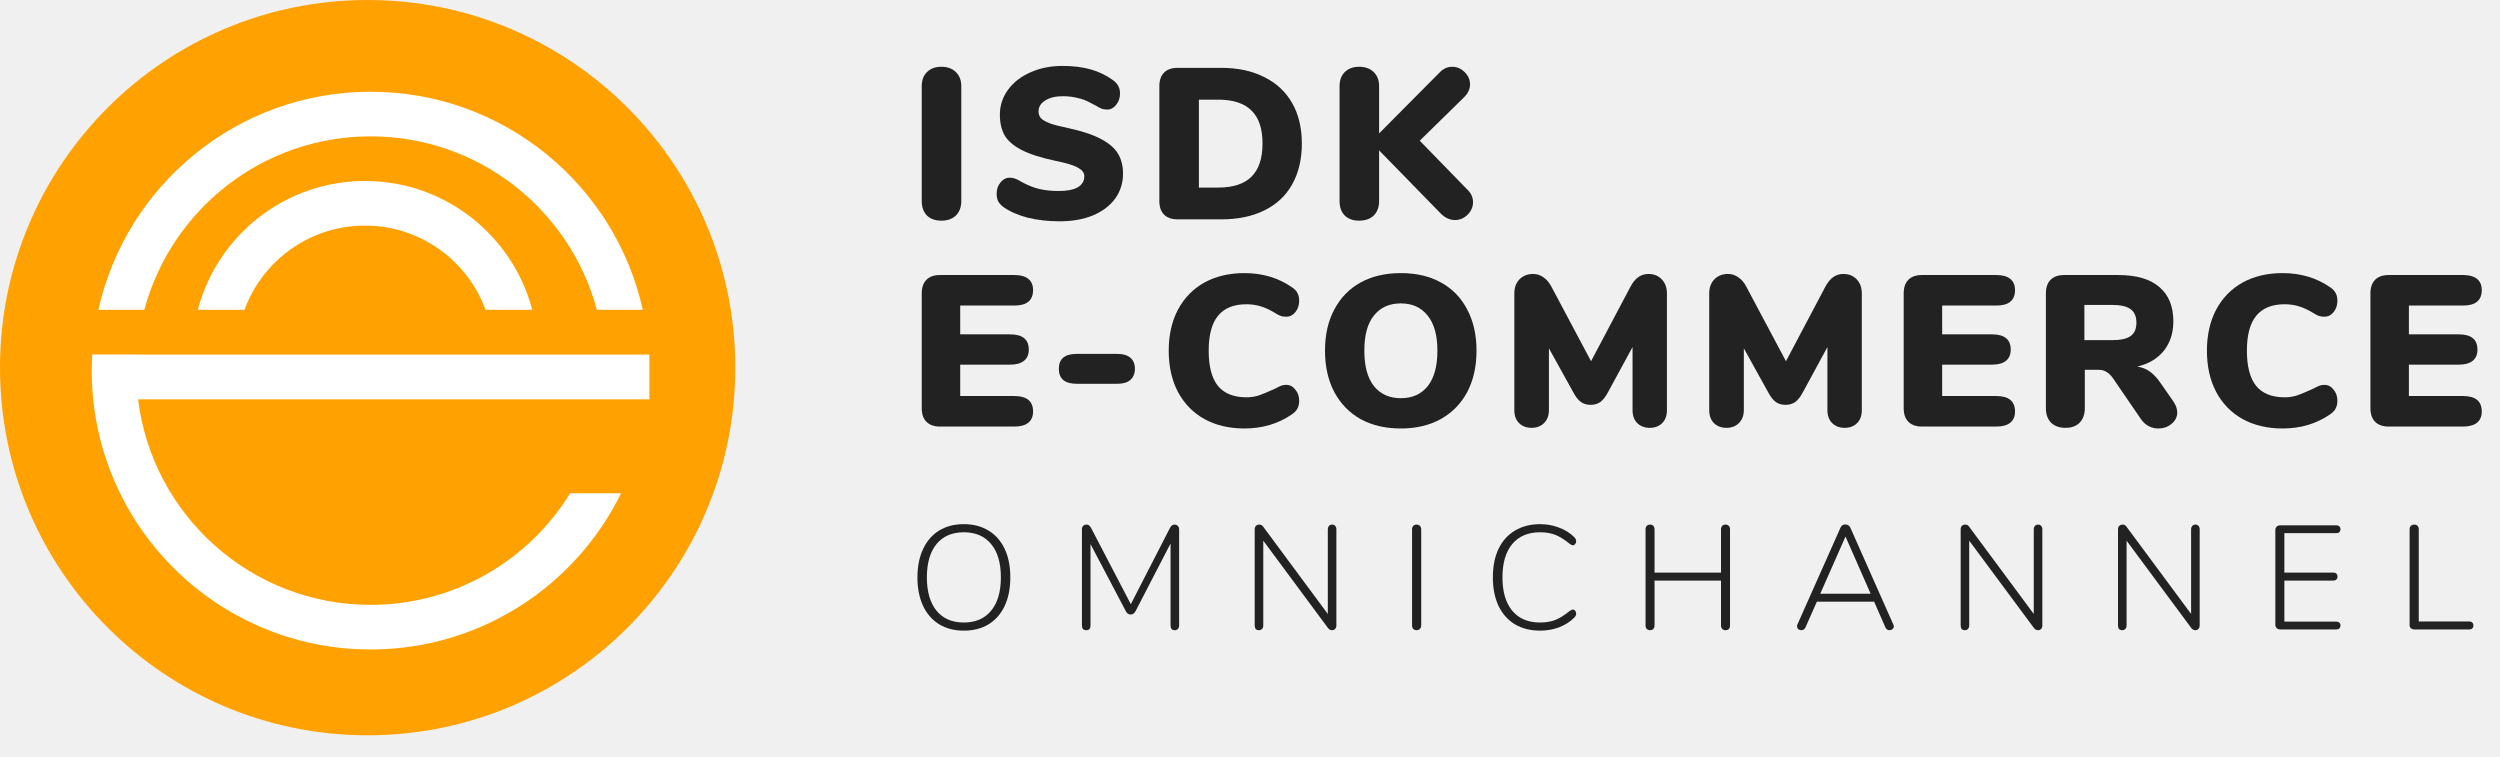
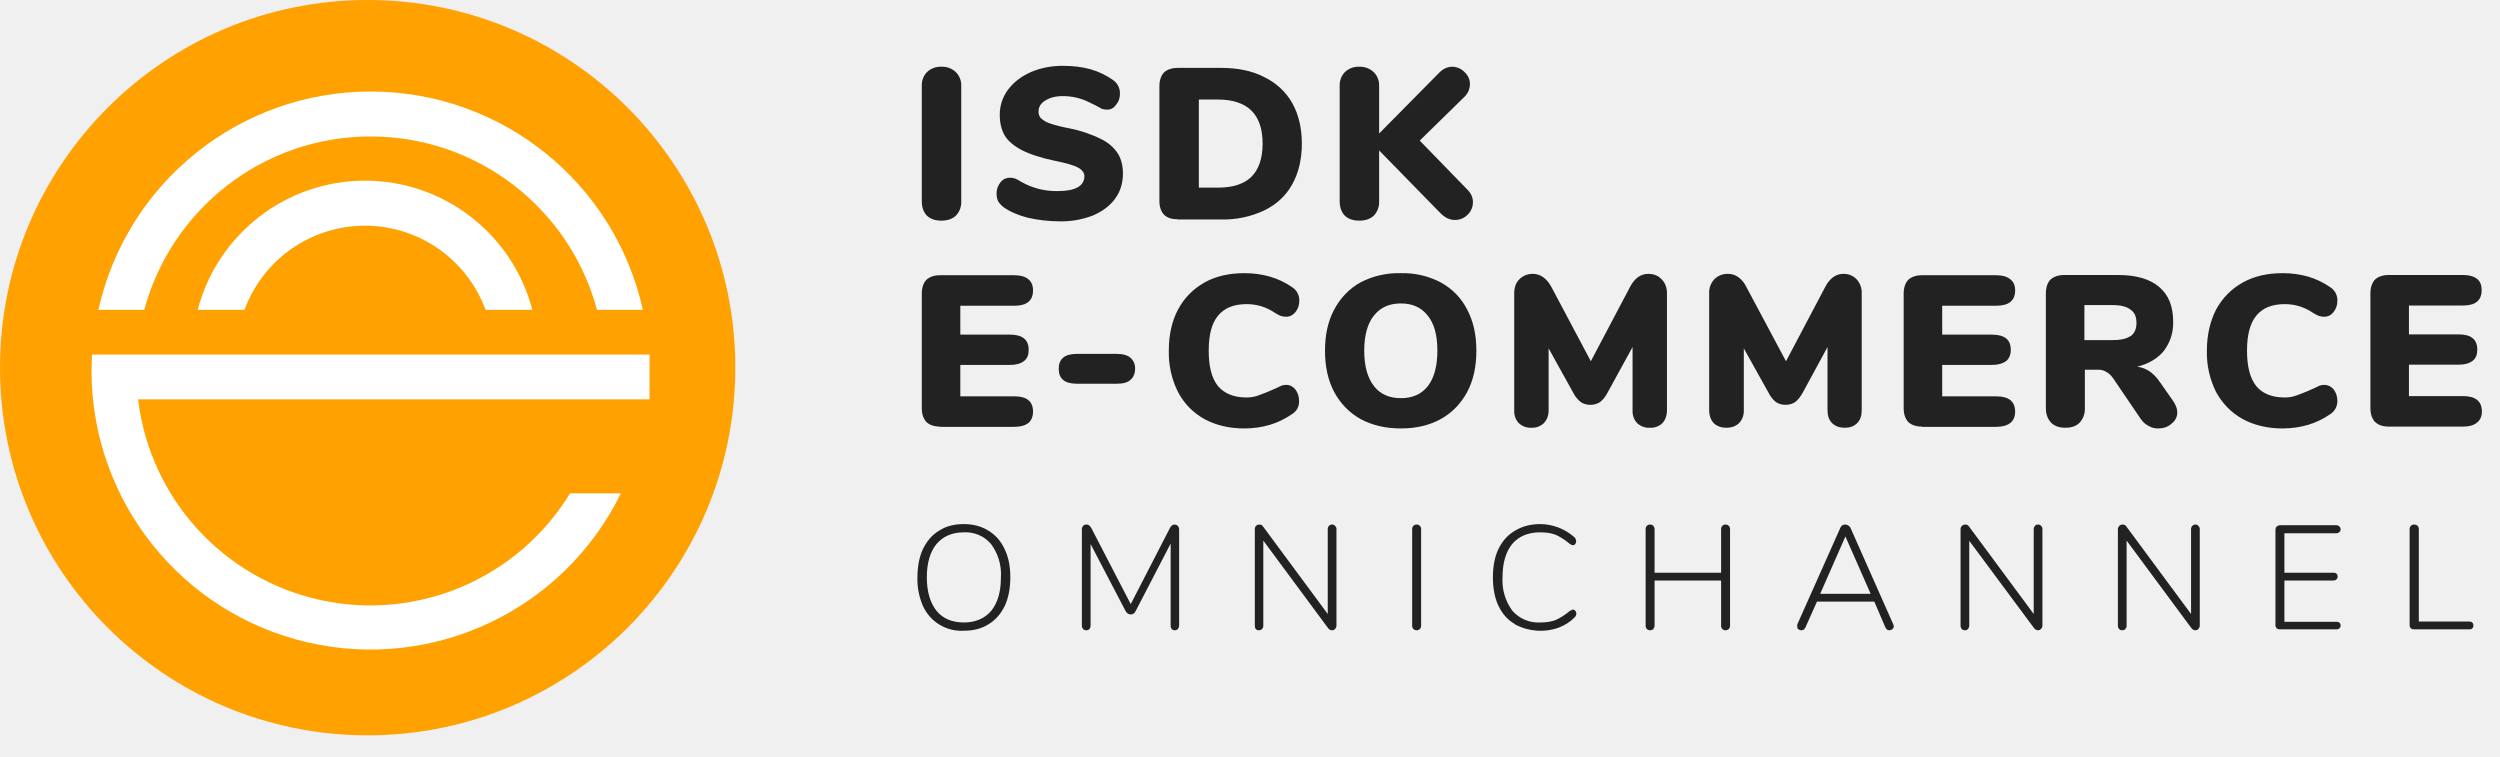
- <svg xmlns="http://www.w3.org/2000/svg" width="109" height="33" viewBox="0 0 109 33" fill="none">
-   <path d="M32.059 16.029C32.059 24.882 24.882 32.059 16.029 32.059C7.177 32.059 0 24.882 0 16.029C0 7.177 7.177 0 16.029 0C24.882 0 32.059 7.177 32.059 16.029Z" fill="#FFA101" />
-   <path d="M16.158 5.945C11.435 5.945 7.461 9.151 6.293 13.506H4.29C5.501 8.066 10.355 4 16.158 4C21.962 4 26.816 8.066 28.026 13.506H26.023C24.855 9.151 20.881 5.945 16.158 5.945Z" fill="white" />
-   <path d="M15.915 9.836C13.502 9.836 11.446 11.364 10.662 13.506H8.625C9.475 10.274 12.416 7.891 15.915 7.891C19.414 7.891 22.355 10.274 23.206 13.506H21.169C20.384 11.364 18.328 9.836 15.915 9.836Z" fill="white" />
-   <path d="M24.861 21.506C23.063 24.425 19.838 26.371 16.158 26.371C10.942 26.371 6.638 22.46 6.021 17.41H28.313V15.462H5.969L5.969 15.454H4.02C4.007 15.687 4 15.922 4 16.158C4 22.873 9.443 28.317 16.158 28.317C20.954 28.317 25.102 25.539 27.08 21.506H24.861Z" fill="white" />
-   <path d="M44.803 9.49C45.234 9.596 45.7 9.649 46.199 9.649C46.749 9.649 47.23 9.564 47.643 9.396C48.061 9.221 48.386 8.977 48.617 8.665C48.848 8.346 48.964 7.981 48.964 7.568C48.964 7.237 48.892 6.95 48.748 6.706C48.605 6.463 48.361 6.25 48.017 6.069C47.674 5.882 47.202 5.722 46.602 5.591C46.234 5.516 45.956 5.444 45.768 5.376C45.581 5.301 45.453 5.226 45.384 5.151C45.315 5.076 45.281 4.979 45.281 4.86C45.281 4.66 45.378 4.501 45.572 4.382C45.765 4.257 46.021 4.195 46.34 4.195C46.571 4.195 46.784 4.22 46.977 4.27C47.177 4.314 47.349 4.376 47.493 4.457C47.643 4.532 47.733 4.579 47.764 4.598C47.889 4.673 47.986 4.723 48.055 4.748C48.124 4.767 48.199 4.776 48.28 4.776C48.43 4.776 48.558 4.707 48.664 4.57C48.776 4.432 48.833 4.27 48.833 4.082C48.833 3.951 48.808 3.842 48.758 3.754C48.714 3.661 48.636 3.573 48.523 3.492C48.23 3.28 47.905 3.124 47.549 3.024C47.193 2.924 46.787 2.874 46.331 2.874C45.812 2.874 45.343 2.967 44.925 3.155C44.513 3.336 44.188 3.589 43.95 3.914C43.713 4.239 43.594 4.601 43.594 5.001C43.594 5.351 43.663 5.651 43.8 5.9C43.944 6.144 44.191 6.356 44.541 6.538C44.891 6.719 45.375 6.875 45.993 7.006C46.493 7.106 46.83 7.209 47.005 7.315C47.187 7.415 47.277 7.537 47.277 7.681C47.277 7.893 47.18 8.056 46.987 8.168C46.799 8.274 46.521 8.328 46.153 8.328C45.834 8.328 45.547 8.296 45.29 8.234C45.041 8.171 44.788 8.068 44.531 7.925C44.419 7.856 44.325 7.809 44.25 7.784C44.175 7.759 44.097 7.747 44.016 7.747C43.866 7.747 43.735 7.815 43.622 7.953C43.51 8.09 43.454 8.253 43.454 8.44C43.454 8.577 43.476 8.69 43.519 8.777C43.569 8.865 43.647 8.949 43.754 9.03C44.029 9.224 44.378 9.377 44.803 9.49Z" fill="#222222" />
-   <path d="M40.413 9.396C40.569 9.546 40.778 9.621 41.041 9.621C41.309 9.621 41.522 9.546 41.678 9.396C41.834 9.24 41.912 9.03 41.912 8.768V3.754C41.912 3.498 41.834 3.295 41.678 3.145C41.522 2.989 41.309 2.911 41.041 2.911C40.778 2.911 40.569 2.989 40.413 3.145C40.263 3.295 40.188 3.498 40.188 3.754V8.768C40.188 9.03 40.263 9.24 40.413 9.396Z" fill="#222222" />
-   <path fill-rule="evenodd" clip-rule="evenodd" d="M51.345 9.564C51.089 9.564 50.892 9.496 50.754 9.358C50.617 9.221 50.548 9.024 50.548 8.768V3.754C50.548 3.498 50.617 3.302 50.754 3.164C50.892 3.027 51.089 2.958 51.345 2.958H53.238C53.968 2.958 54.596 3.092 55.121 3.361C55.652 3.623 56.058 4.001 56.339 4.495C56.62 4.988 56.761 5.576 56.761 6.257C56.761 6.944 56.62 7.537 56.339 8.037C56.065 8.531 55.662 8.909 55.13 9.171C54.606 9.433 53.975 9.564 53.238 9.564H51.345ZM53.116 8.178C53.759 8.178 54.24 8.021 54.559 7.709C54.884 7.39 55.046 6.906 55.046 6.257C55.046 5.607 54.884 5.126 54.559 4.813C54.24 4.501 53.759 4.345 53.116 4.345H52.272V8.178H53.116Z" fill="#222222" />
-   <path d="M64.224 8.815C64.224 8.609 64.143 8.427 63.981 8.271L61.901 6.135L63.822 4.251C64.003 4.076 64.093 3.886 64.093 3.68C64.093 3.473 64.015 3.295 63.859 3.145C63.703 2.989 63.522 2.911 63.316 2.911C63.109 2.911 62.925 2.995 62.763 3.164L60.129 5.816V3.754C60.129 3.498 60.051 3.295 59.895 3.145C59.739 2.989 59.526 2.911 59.258 2.911C58.995 2.911 58.786 2.989 58.63 3.145C58.48 3.295 58.405 3.498 58.405 3.754V8.768C58.405 9.03 58.48 9.24 58.63 9.396C58.786 9.546 58.995 9.621 59.258 9.621C59.526 9.621 59.739 9.546 59.895 9.396C60.051 9.24 60.129 9.03 60.129 8.768V6.556L62.8 9.293C62.994 9.493 63.206 9.593 63.437 9.593C63.65 9.593 63.834 9.514 63.99 9.358C64.146 9.202 64.224 9.021 64.224 8.815Z" fill="#222222" />
-   <path d="M40.984 18.598C40.728 18.598 40.531 18.529 40.394 18.391C40.257 18.254 40.188 18.057 40.188 17.801V12.788C40.188 12.531 40.257 12.335 40.394 12.197C40.531 12.06 40.728 11.991 40.984 11.991H44.227C44.495 11.991 44.698 12.047 44.836 12.16C44.973 12.272 45.042 12.435 45.042 12.647C45.042 13.097 44.77 13.322 44.227 13.322H41.865V14.578H44.039C44.583 14.578 44.855 14.799 44.855 15.243C44.855 15.455 44.786 15.618 44.648 15.73C44.511 15.842 44.308 15.899 44.039 15.899H41.865V17.267H44.227C44.77 17.267 45.042 17.492 45.042 17.942C45.042 18.154 44.973 18.317 44.836 18.429C44.698 18.541 44.495 18.598 44.227 18.598H40.984Z" fill="#222222" />
-   <path d="M46.165 16.077C46.165 16.514 46.424 16.733 46.943 16.733H48.704C48.967 16.733 49.16 16.677 49.285 16.564C49.416 16.445 49.482 16.283 49.482 16.077C49.482 15.871 49.416 15.711 49.285 15.599C49.16 15.486 48.967 15.43 48.704 15.43H46.943C46.424 15.43 46.165 15.646 46.165 16.077Z" fill="#222222" />
-   <path d="M54.255 18.682C53.592 18.682 53.011 18.544 52.512 18.27C52.018 17.995 51.634 17.601 51.359 17.089C51.09 16.577 50.956 15.977 50.956 15.29C50.956 14.609 51.09 14.012 51.359 13.5C51.634 12.988 52.018 12.594 52.512 12.319C53.011 12.044 53.592 11.907 54.255 11.907C55.048 11.907 55.745 12.116 56.344 12.535C56.45 12.61 56.526 12.691 56.569 12.778C56.619 12.866 56.644 12.978 56.644 13.116C56.644 13.309 56.588 13.475 56.475 13.612C56.369 13.743 56.238 13.809 56.082 13.809C55.988 13.809 55.904 13.796 55.829 13.772C55.754 13.74 55.666 13.694 55.566 13.631C55.348 13.5 55.142 13.406 54.948 13.35C54.754 13.294 54.554 13.265 54.348 13.265C53.792 13.265 53.377 13.434 53.102 13.772C52.833 14.103 52.699 14.609 52.699 15.29C52.699 15.977 52.833 16.489 53.102 16.826C53.377 17.158 53.792 17.323 54.348 17.323C54.536 17.323 54.717 17.295 54.892 17.239C55.067 17.176 55.292 17.083 55.566 16.958C55.698 16.889 55.794 16.842 55.857 16.817C55.919 16.792 55.994 16.78 56.082 16.78C56.238 16.78 56.369 16.848 56.475 16.986C56.588 17.117 56.644 17.279 56.644 17.473C56.644 17.604 56.619 17.717 56.569 17.81C56.526 17.898 56.45 17.979 56.344 18.054C55.745 18.473 55.048 18.682 54.255 18.682Z" fill="#222222" />
-   <path fill-rule="evenodd" clip-rule="evenodd" d="M59.316 18.27C59.816 18.544 60.403 18.682 61.078 18.682C61.746 18.682 62.327 18.544 62.821 18.27C63.32 17.988 63.705 17.595 63.973 17.089C64.242 16.577 64.376 15.977 64.376 15.29C64.376 14.602 64.242 14.006 63.973 13.5C63.711 12.988 63.33 12.594 62.83 12.319C62.337 12.044 61.752 11.907 61.078 11.907C60.403 11.907 59.816 12.044 59.316 12.319C58.822 12.594 58.441 12.988 58.173 13.5C57.904 14.006 57.77 14.602 57.77 15.29C57.77 15.977 57.904 16.577 58.173 17.089C58.441 17.595 58.822 17.988 59.316 18.27ZM62.249 16.836C61.968 17.186 61.577 17.361 61.078 17.361C60.578 17.361 60.187 17.186 59.906 16.836C59.625 16.486 59.485 15.971 59.485 15.29C59.485 14.609 59.625 14.096 59.906 13.753C60.187 13.403 60.578 13.228 61.078 13.228C61.571 13.228 61.959 13.403 62.24 13.753C62.527 14.103 62.671 14.615 62.671 15.29C62.671 15.964 62.53 16.48 62.249 16.836Z" fill="#222222" />
-   <path d="M71.872 11.944C72.109 11.944 72.303 12.022 72.453 12.178C72.603 12.335 72.678 12.538 72.678 12.788V17.885C72.678 18.123 72.609 18.31 72.472 18.448C72.334 18.585 72.153 18.654 71.928 18.654C71.71 18.654 71.528 18.585 71.385 18.448C71.247 18.31 71.179 18.123 71.179 17.885V15.13L70.11 17.098C70.004 17.298 69.892 17.442 69.773 17.529C69.654 17.61 69.514 17.651 69.351 17.651C69.189 17.651 69.048 17.61 68.93 17.529C68.811 17.442 68.698 17.298 68.592 17.098L67.533 15.187V17.885C67.533 18.116 67.461 18.304 67.318 18.448C67.18 18.585 66.999 18.654 66.774 18.654C66.556 18.654 66.374 18.585 66.231 18.448C66.093 18.31 66.025 18.123 66.025 17.885V12.788C66.025 12.538 66.1 12.335 66.249 12.178C66.406 12.022 66.602 11.944 66.84 11.944C67.008 11.944 67.162 11.994 67.299 12.094C67.436 12.188 67.552 12.325 67.646 12.507L69.37 15.749L71.085 12.507C71.278 12.132 71.541 11.944 71.872 11.944Z" fill="#222222" />
-   <path d="M80.951 12.178C80.801 12.022 80.607 11.944 80.37 11.944C80.038 11.944 79.776 12.132 79.582 12.507L77.868 15.749L76.143 12.507C76.05 12.325 75.934 12.188 75.796 12.094C75.659 11.994 75.506 11.944 75.337 11.944C75.1 11.944 74.903 12.022 74.747 12.178C74.597 12.335 74.522 12.538 74.522 12.788V17.885C74.522 18.123 74.591 18.31 74.728 18.448C74.872 18.585 75.053 18.654 75.272 18.654C75.497 18.654 75.678 18.585 75.815 18.448C75.959 18.304 76.031 18.116 76.031 17.885V15.187L77.09 17.098C77.196 17.298 77.308 17.442 77.427 17.529C77.546 17.61 77.686 17.651 77.849 17.651C78.011 17.651 78.152 17.61 78.27 17.529C78.389 17.442 78.502 17.298 78.608 17.098L79.676 15.13V17.885C79.676 18.123 79.745 18.31 79.882 18.448C80.026 18.585 80.207 18.654 80.426 18.654C80.651 18.654 80.832 18.585 80.969 18.448C81.107 18.31 81.175 18.123 81.175 17.885V12.788C81.175 12.538 81.1 12.335 80.951 12.178Z" fill="#222222" />
-   <path d="M83.797 18.598C83.541 18.598 83.344 18.529 83.207 18.391C83.07 18.254 83.001 18.057 83.001 17.801V12.788C83.001 12.531 83.07 12.335 83.207 12.197C83.344 12.06 83.541 11.991 83.797 11.991H87.04C87.308 11.991 87.511 12.047 87.649 12.16C87.786 12.272 87.855 12.435 87.855 12.647C87.855 13.097 87.583 13.322 87.04 13.322H84.678V14.578H86.852C87.396 14.578 87.668 14.799 87.668 15.243C87.668 15.455 87.599 15.618 87.462 15.73C87.324 15.842 87.121 15.899 86.852 15.899H84.678V17.267H87.04C87.583 17.267 87.855 17.492 87.855 17.942C87.855 18.154 87.786 18.317 87.649 18.429C87.511 18.541 87.308 18.598 87.04 18.598H83.797Z" fill="#222222" />
-   <path fill-rule="evenodd" clip-rule="evenodd" d="M94.927 17.979C94.927 17.829 94.871 17.67 94.758 17.501L94.177 16.667C94.028 16.455 93.874 16.296 93.718 16.189C93.568 16.083 93.39 16.014 93.184 15.983C93.684 15.864 94.071 15.633 94.346 15.29C94.621 14.94 94.758 14.515 94.758 14.015C94.758 13.359 94.555 12.859 94.149 12.516C93.749 12.166 93.15 11.991 92.35 11.991H89.998C89.742 11.991 89.545 12.06 89.408 12.197C89.27 12.335 89.201 12.531 89.201 12.788V17.801C89.201 18.063 89.276 18.273 89.426 18.429C89.583 18.579 89.792 18.654 90.054 18.654C90.317 18.654 90.523 18.579 90.673 18.429C90.823 18.273 90.898 18.063 90.898 17.801V16.124H91.507C91.638 16.124 91.75 16.155 91.844 16.217C91.944 16.274 92.038 16.364 92.125 16.489L93.343 18.27C93.437 18.407 93.55 18.51 93.681 18.579C93.812 18.648 93.953 18.682 94.103 18.682C94.321 18.682 94.512 18.616 94.674 18.485C94.843 18.348 94.927 18.179 94.927 17.979ZM92.894 14.652C92.731 14.771 92.459 14.831 92.078 14.831H90.879V13.294H92.078C92.459 13.294 92.731 13.356 92.894 13.481C93.062 13.6 93.147 13.796 93.147 14.071C93.147 14.34 93.062 14.534 92.894 14.652Z" fill="#222222" />
-   <path d="M99.52 18.682C98.858 18.682 98.277 18.544 97.777 18.27C97.284 17.995 96.9 17.601 96.625 17.089C96.356 16.577 96.222 15.977 96.222 15.29C96.222 14.609 96.356 14.012 96.625 13.5C96.9 12.988 97.284 12.594 97.777 12.319C98.277 12.044 98.858 11.907 99.52 11.907C100.314 11.907 101.01 12.116 101.61 12.535C101.716 12.61 101.791 12.691 101.835 12.778C101.885 12.866 101.91 12.978 101.91 13.116C101.91 13.309 101.854 13.475 101.741 13.612C101.635 13.743 101.504 13.809 101.348 13.809C101.254 13.809 101.17 13.796 101.095 13.772C101.02 13.74 100.932 13.694 100.832 13.631C100.614 13.5 100.407 13.406 100.214 13.35C100.02 13.294 99.82 13.265 99.614 13.265C99.058 13.265 98.642 13.434 98.368 13.772C98.099 14.103 97.965 14.609 97.965 15.29C97.965 15.977 98.099 16.489 98.368 16.826C98.642 17.158 99.058 17.323 99.614 17.323C99.801 17.323 99.983 17.295 100.158 17.239C100.332 17.176 100.557 17.083 100.832 16.958C100.963 16.889 101.06 16.842 101.123 16.817C101.185 16.792 101.26 16.78 101.348 16.78C101.504 16.78 101.635 16.848 101.741 16.986C101.854 17.117 101.91 17.279 101.91 17.473C101.91 17.604 101.885 17.717 101.835 17.81C101.791 17.898 101.716 17.979 101.61 18.054C101.01 18.473 100.314 18.682 99.52 18.682Z" fill="#222222" />
-   <path d="M103.557 18.391C103.694 18.529 103.891 18.598 104.147 18.598H107.389C107.658 18.598 107.861 18.541 107.999 18.429C108.136 18.317 108.205 18.154 108.205 17.942C108.205 17.492 107.933 17.267 107.389 17.267H105.028V15.899H107.202C107.471 15.899 107.674 15.842 107.811 15.73C107.949 15.618 108.017 15.455 108.017 15.243C108.017 14.799 107.745 14.578 107.202 14.578H105.028V13.322H107.389C107.933 13.322 108.205 13.097 108.205 12.647C108.205 12.435 108.136 12.272 107.999 12.16C107.861 12.047 107.658 11.991 107.389 11.991H104.147C103.891 11.991 103.694 12.06 103.557 12.197C103.419 12.335 103.351 12.531 103.351 12.788V17.801C103.351 18.057 103.419 18.254 103.557 18.391Z" fill="#222222" />
-   <path fill-rule="evenodd" clip-rule="evenodd" d="M42.022 27.496C41.61 27.496 41.251 27.404 40.947 27.219C40.642 27.03 40.408 26.762 40.245 26.414C40.082 26.062 40 25.65 40 25.178C40 24.701 40.082 24.289 40.245 23.941C40.408 23.589 40.64 23.321 40.94 23.136C41.245 22.947 41.605 22.853 42.022 22.853C42.438 22.853 42.799 22.947 43.104 23.136C43.409 23.321 43.642 23.587 43.806 23.935C43.969 24.282 44.05 24.695 44.05 25.171C44.05 25.648 43.969 26.062 43.806 26.414C43.642 26.762 43.409 27.03 43.104 27.219C42.799 27.404 42.438 27.496 42.022 27.496ZM42.022 27.142C42.533 27.142 42.93 26.97 43.213 26.627C43.497 26.283 43.638 25.798 43.638 25.171C43.638 24.544 43.497 24.061 43.213 23.722C42.934 23.379 42.537 23.207 42.022 23.207C41.511 23.207 41.114 23.379 40.831 23.722C40.552 24.066 40.412 24.549 40.412 25.171C40.412 25.794 40.552 26.279 40.831 26.627C41.114 26.97 41.511 27.142 42.022 27.142Z" fill="#222222" />
-   <path d="M51.203 22.872C51.268 22.872 51.317 22.892 51.352 22.93C51.39 22.969 51.41 23.018 51.41 23.078V27.27C51.41 27.331 51.392 27.38 51.358 27.419C51.324 27.457 51.276 27.477 51.216 27.477C51.156 27.477 51.111 27.459 51.081 27.425C51.051 27.386 51.036 27.335 51.036 27.27V23.697L49.51 26.646C49.458 26.744 49.388 26.794 49.297 26.794C49.207 26.794 49.136 26.744 49.085 26.646L47.546 23.722V27.27C47.546 27.335 47.531 27.386 47.501 27.425C47.471 27.459 47.426 27.477 47.366 27.477C47.301 27.477 47.252 27.459 47.218 27.425C47.187 27.386 47.172 27.335 47.172 27.27V23.078C47.172 23.018 47.19 22.969 47.224 22.93C47.263 22.892 47.314 22.872 47.378 22.872C47.456 22.872 47.52 22.922 47.572 23.02L49.304 26.343L51.01 23.02C51.062 22.922 51.126 22.872 51.203 22.872Z" fill="#222222" />
-   <path d="M58.215 22.93C58.185 22.892 58.14 22.872 58.08 22.872C58.024 22.872 57.979 22.892 57.944 22.93C57.91 22.969 57.893 23.018 57.893 23.078V26.768L55.079 22.969C55.036 22.904 54.98 22.872 54.911 22.872C54.847 22.872 54.796 22.892 54.757 22.93C54.723 22.969 54.705 23.018 54.705 23.078V27.27C54.705 27.335 54.721 27.386 54.751 27.425C54.781 27.459 54.828 27.477 54.892 27.477C54.948 27.477 54.993 27.457 55.027 27.419C55.062 27.38 55.079 27.331 55.079 27.27V23.574L57.899 27.38C57.951 27.444 58.009 27.477 58.073 27.477C58.133 27.477 58.181 27.457 58.215 27.419C58.249 27.38 58.266 27.331 58.266 27.27V23.078C58.266 23.014 58.249 22.965 58.215 22.93Z" fill="#222222" />
-   <path d="M61.765 27.477C61.705 27.477 61.656 27.457 61.617 27.419C61.583 27.38 61.566 27.331 61.566 27.27V23.078C61.566 23.018 61.583 22.969 61.617 22.93C61.656 22.892 61.705 22.872 61.765 22.872C61.825 22.872 61.873 22.892 61.907 22.93C61.946 22.969 61.965 23.018 61.965 23.078V27.27C61.965 27.331 61.946 27.38 61.907 27.419C61.873 27.457 61.825 27.477 61.765 27.477Z" fill="#222222" />
-   <path d="M66.048 27.219C66.362 27.404 66.729 27.496 67.149 27.496C67.437 27.496 67.71 27.449 67.967 27.354C68.229 27.255 68.45 27.116 68.63 26.936C68.691 26.88 68.721 26.817 68.721 26.749C68.721 26.702 68.706 26.661 68.676 26.627C68.65 26.592 68.62 26.575 68.585 26.575C68.551 26.575 68.502 26.596 68.437 26.639C68.206 26.828 67.995 26.959 67.806 27.032C67.617 27.105 67.396 27.142 67.143 27.142C66.624 27.142 66.22 26.97 65.932 26.627C65.649 26.283 65.507 25.798 65.507 25.171C65.507 24.549 65.649 24.066 65.932 23.722C66.22 23.379 66.624 23.207 67.143 23.207C67.396 23.207 67.617 23.244 67.806 23.317C67.995 23.39 68.206 23.521 68.437 23.709C68.493 23.752 68.543 23.774 68.585 23.774C68.62 23.774 68.65 23.757 68.676 23.722C68.706 23.688 68.721 23.647 68.721 23.6C68.721 23.531 68.691 23.469 68.63 23.413C68.45 23.233 68.229 23.096 67.967 23.001C67.71 22.902 67.437 22.853 67.149 22.853C66.729 22.853 66.362 22.947 66.048 23.136C65.739 23.321 65.501 23.587 65.334 23.935C65.17 24.282 65.089 24.695 65.089 25.171C65.089 25.648 65.17 26.062 65.334 26.414C65.501 26.762 65.739 27.03 66.048 27.219Z" fill="#222222" />
-   <path d="M75.229 22.872C75.294 22.872 75.343 22.892 75.377 22.93C75.412 22.965 75.429 23.014 75.429 23.078V27.27C75.429 27.335 75.412 27.386 75.377 27.425C75.343 27.459 75.294 27.477 75.229 27.477C75.169 27.477 75.122 27.457 75.088 27.419C75.053 27.38 75.036 27.331 75.036 27.27V25.313H72.138V27.27C72.138 27.331 72.121 27.38 72.087 27.419C72.052 27.457 72.005 27.477 71.945 27.477C71.885 27.477 71.836 27.457 71.797 27.419C71.763 27.38 71.746 27.331 71.746 27.27V23.078C71.746 23.018 71.763 22.969 71.797 22.93C71.836 22.892 71.885 22.872 71.945 22.872C72.005 22.872 72.052 22.892 72.087 22.93C72.121 22.969 72.138 23.018 72.138 23.078V24.965H75.036V23.078C75.036 23.018 75.053 22.969 75.088 22.93C75.122 22.892 75.169 22.872 75.229 22.872Z" fill="#222222" />
-   <path fill-rule="evenodd" clip-rule="evenodd" d="M82.512 27.431C82.55 27.397 82.57 27.356 82.57 27.309C82.57 27.283 82.563 27.258 82.55 27.232L80.676 23.008C80.659 22.965 80.629 22.93 80.586 22.904C80.548 22.879 80.505 22.866 80.457 22.866C80.354 22.866 80.284 22.913 80.245 23.008L78.365 27.232C78.356 27.249 78.352 27.273 78.352 27.303C78.352 27.354 78.369 27.397 78.403 27.431C78.442 27.461 78.487 27.477 78.538 27.477C78.62 27.477 78.68 27.436 78.719 27.354L79.215 26.234H81.713L82.203 27.354C82.22 27.393 82.243 27.423 82.273 27.444C82.308 27.466 82.342 27.477 82.376 27.477C82.428 27.477 82.473 27.461 82.512 27.431ZM80.464 23.394L81.559 25.886H79.363L80.464 23.394Z" fill="#222222" />
-   <path d="M88.859 22.872C88.919 22.872 88.964 22.892 88.994 22.93C89.029 22.965 89.046 23.014 89.046 23.078V27.27C89.046 27.331 89.029 27.38 88.994 27.419C88.96 27.457 88.913 27.477 88.853 27.477C88.788 27.477 88.73 27.444 88.679 27.38L85.858 23.574V27.27C85.858 27.331 85.841 27.38 85.807 27.419C85.772 27.457 85.727 27.477 85.671 27.477C85.607 27.477 85.56 27.459 85.53 27.425C85.5 27.386 85.485 27.335 85.485 27.27V23.078C85.485 23.018 85.502 22.969 85.536 22.93C85.575 22.892 85.626 22.872 85.691 22.872C85.76 22.872 85.815 22.904 85.858 22.969L88.672 26.768V23.078C88.672 23.018 88.689 22.969 88.724 22.93C88.758 22.892 88.803 22.872 88.859 22.872Z" fill="#222222" />
-   <path d="M95.854 22.93C95.824 22.892 95.779 22.872 95.719 22.872C95.663 22.872 95.618 22.892 95.584 22.93C95.55 22.969 95.532 23.018 95.532 23.078V26.768L92.719 22.969C92.675 22.904 92.62 22.872 92.551 22.872C92.487 22.872 92.435 22.892 92.397 22.93C92.362 22.969 92.345 23.018 92.345 23.078V27.27C92.345 27.335 92.36 27.386 92.39 27.425C92.42 27.459 92.467 27.477 92.532 27.477C92.588 27.477 92.633 27.457 92.667 27.419C92.701 27.38 92.719 27.331 92.719 27.27V23.574L95.539 27.38C95.59 27.444 95.648 27.477 95.713 27.477C95.773 27.477 95.82 27.457 95.854 27.419C95.889 27.38 95.906 27.331 95.906 27.27V23.078C95.906 23.014 95.889 22.965 95.854 22.93Z" fill="#222222" />
-   <path d="M99.418 27.444C99.358 27.444 99.306 27.425 99.263 27.386C99.225 27.348 99.205 27.3 99.205 27.245V23.104C99.205 23.048 99.225 23.001 99.263 22.962C99.306 22.924 99.358 22.904 99.418 22.904H101.865C101.92 22.904 101.963 22.919 101.993 22.95C102.028 22.98 102.045 23.023 102.045 23.078C102.045 23.13 102.028 23.171 101.993 23.201C101.963 23.231 101.92 23.246 101.865 23.246H99.598V24.965H101.736C101.792 24.965 101.835 24.98 101.865 25.01C101.899 25.04 101.916 25.083 101.916 25.139C101.916 25.195 101.899 25.238 101.865 25.268C101.835 25.298 101.792 25.313 101.736 25.313H99.598V27.103H101.865C101.92 27.103 101.963 27.118 101.993 27.148C102.028 27.174 102.045 27.215 102.045 27.27C102.045 27.326 102.028 27.369 101.993 27.399C101.963 27.429 101.92 27.444 101.865 27.444H99.418Z" fill="#222222" />
-   <path d="M105.117 27.393C105.16 27.427 105.209 27.444 105.265 27.444H107.661C107.717 27.444 107.759 27.429 107.789 27.399C107.824 27.369 107.841 27.326 107.841 27.27C107.841 27.215 107.824 27.172 107.789 27.142C107.759 27.112 107.717 27.096 107.661 27.096H105.458V23.078C105.458 23.014 105.441 22.965 105.407 22.93C105.373 22.892 105.323 22.872 105.259 22.872C105.199 22.872 105.149 22.892 105.111 22.93C105.076 22.969 105.059 23.018 105.059 23.078V27.264C105.059 27.316 105.079 27.358 105.117 27.393Z" fill="#222222" />
+ <svg xmlns="http://www.w3.org/2000/svg" width="109" height="33" fill="none">
+   <defs />
+   <path fill="#FFA101" d="M32.06 16.03a16.03 16.03 0 11-32.06 0 16.03 16.03 0 0132.06 0z" />
+   <path fill="#fff" d="M16.16 5.95c-4.72 0-8.7 3.2-9.87 7.56h-2a12.16 12.16 0 0123.74 0h-2a10.22 10.22 0 00-9.87-7.56z" />
+   <path fill="#fff" d="M15.92 9.84a5.6 5.6 0 00-5.26 3.67H8.62a7.54 7.54 0 0114.59 0h-2.04a5.6 5.6 0 00-5.25-3.67zM24.86 21.5a10.2 10.2 0 01-18.84-4.09h22.3v-1.95H4.01l-.02.7a12.16 12.16 0 0023.08 5.35h-2.22z" />
+   <path fill="#222" d="M44.8 9.49c.43.1.9.16 1.4.16a3.8 3.8 0 001.44-.25c.42-.18.75-.42.98-.74.23-.31.34-.68.34-1.1 0-.32-.07-.61-.21-.85a1.78 1.78 0 00-.73-.64 5.46 5.46 0 00-1.42-.48 6.15 6.15 0 01-.83-.21 1.08 1.08 0 01-.39-.23.41.41 0 01-.1-.29c0-.2.1-.36.3-.48.19-.12.44-.19.76-.19a2.55 2.55 0 011.15.27 6.11 6.11 0 01.56.29c.07.02.15.03.23.03.15 0 .28-.07.38-.21.12-.14.17-.3.17-.49a.7.7 0 00-.3-.59c-.3-.21-.63-.37-.98-.47-.36-.1-.76-.15-1.22-.15-.52 0-.99.1-1.4.28-.42.19-.74.44-.98.76a1.8 1.8 0 00-.36 1.1c0 .34.07.64.21.89.14.24.4.46.74.64.35.18.83.34 1.45.47.5.1.84.2 1.02.3.18.1.27.23.27.37 0 .21-.1.38-.3.49-.18.1-.46.16-.83.16a3.08 3.08 0 01-1.62-.4c-.11-.07-.2-.12-.28-.15a.74.74 0 00-.23-.03.5.5 0 00-.4.2.75.75 0 00-.17.49c0 .14.03.25.07.34.05.08.13.17.23.25.28.2.63.35 1.05.46zM40.41 9.4c.16.15.37.22.63.22.27 0 .48-.07.64-.22a.85.85 0 00.23-.63V3.75a.8.8 0 00-.23-.6.86.86 0 00-.64-.24.85.85 0 00-.63.24.82.82 0 00-.22.6v5.02c0 .26.07.47.22.63z" />
+   <path fill="#222" fill-rule="evenodd" d="M51.34 9.56c-.25 0-.45-.06-.59-.2-.13-.14-.2-.34-.2-.6v-5c0-.26.07-.46.2-.6.14-.13.34-.2.6-.2h1.89c.73 0 1.36.13 1.88.4.53.26.94.64 1.22 1.13.28.5.42 1.09.42 1.77 0 .68-.14 1.28-.42 1.78-.28.5-.68.87-1.21 1.13a4.2 4.2 0 01-1.9.4h-1.89zm1.78-1.38c.64 0 1.12-.16 1.44-.47.32-.32.49-.8.49-1.45 0-.65-.17-1.13-.5-1.45-.31-.3-.8-.47-1.43-.47h-.85v3.84h.85z" clip-rule="evenodd" />
+   <path fill="#222" d="M64.22 8.81c0-.2-.08-.38-.24-.54L61.9 6.13l1.92-1.88a.79.79 0 00.27-.57c0-.2-.07-.38-.23-.53a.75.75 0 00-.54-.24c-.21 0-.4.09-.56.25l-2.63 2.66V3.75a.8.8 0 00-.23-.6.86.86 0 00-.64-.24.85.85 0 00-.63.24.82.82 0 00-.22.6v5.02c0 .26.07.47.22.63.16.15.37.22.63.22.27 0 .48-.07.64-.22a.85.85 0 00.23-.63V6.56l2.67 2.73c.2.2.4.3.64.3.21 0 .4-.08.55-.23a.75.75 0 00.23-.55zM40.98 18.6c-.25 0-.45-.07-.59-.2-.13-.15-.2-.34-.2-.6V12.8c0-.26.07-.46.2-.6.14-.13.34-.2.6-.2h3.24c.27 0 .47.06.6.17.14.11.21.27.21.49 0 .45-.27.67-.81.67h-2.36v1.26h2.17c.54 0 .81.22.81.66 0 .22-.06.38-.2.49-.14.11-.34.17-.61.17h-2.17v1.37h2.36c.54 0 .81.22.81.67 0 .21-.07.38-.2.49-.14.11-.34.17-.61.17h-3.25zM46.16 16.08c0 .43.26.65.78.65h1.76c.27 0 .46-.05.59-.17.13-.11.2-.28.2-.48a.6.6 0 00-.2-.48c-.13-.11-.32-.17-.59-.17h-1.76c-.52 0-.78.22-.78.65zM54.25 18.68c-.66 0-1.24-.14-1.74-.41-.5-.28-.88-.67-1.15-1.18a3.82 3.82 0 01-.4-1.8c0-.68.13-1.28.4-1.79s.66-.9 1.15-1.18c.5-.28 1.08-.41 1.74-.41.8 0 1.5.2 2.1.62a.67.67 0 01.3.58c0 .2-.06.36-.17.5-.11.13-.24.2-.4.2a.8.8 0 01-.25-.04 1.87 1.87 0 01-.26-.14 2.14 2.14 0 00-1.22-.37c-.56 0-.97.17-1.25.51-.27.33-.4.84-.4 1.52 0 .69.13 1.2.4 1.54.28.33.7.5 1.25.5.19 0 .37-.03.54-.1a9.17 9.17 0 00.97-.41.6.6 0 01.22-.04c.16 0 .29.07.4.2.1.14.16.3.16.5a.7.7 0 01-.07.33.68.68 0 01-.23.24c-.6.42-1.3.63-2.09.63z" />
+   <path fill="#222" fill-rule="evenodd" d="M59.32 18.27c.5.27 1.08.41 1.76.41.67 0 1.25-.14 1.74-.41.5-.28.88-.68 1.15-1.18.27-.51.4-1.11.4-1.8s-.13-1.28-.4-1.79c-.26-.51-.64-.9-1.14-1.18a3.55 3.55 0 00-1.75-.41 3.6 3.6 0 00-1.76.4c-.5.28-.88.68-1.15 1.19-.27.5-.4 1.1-.4 1.79s.13 1.29.4 1.8c.27.5.65.9 1.15 1.18zm2.93-1.43c-.28.35-.67.52-1.17.52-.5 0-.9-.17-1.17-.52-.28-.35-.43-.87-.43-1.55s.15-1.2.43-1.54c.28-.35.67-.52 1.17-.52.5 0 .88.17 1.16.52.29.35.43.86.43 1.54 0 .67-.14 1.19-.42 1.55z" clip-rule="evenodd" />
+   <path fill="#222" d="M71.87 11.94c.24 0 .43.08.58.24.15.15.23.36.23.6v5.1c0 .24-.07.43-.2.57a.73.73 0 01-.55.2.76.76 0 01-.55-.2.76.76 0 01-.2-.56v-2.76L70.1 17.1c-.1.2-.22.34-.34.43a.73.73 0 01-.42.12.73.73 0 01-.42-.12 1.26 1.26 0 01-.34-.43l-1.06-1.91v2.7c0 .23-.07.41-.21.56a.73.73 0 01-.55.2.76.76 0 01-.54-.2.76.76 0 01-.2-.56v-5.1c0-.25.07-.46.22-.61a.8.8 0 01.59-.24c.17 0 .32.05.46.15.14.1.25.24.35.42l1.72 3.24 1.71-3.24c.2-.38.46-.57.8-.57zM80.95 12.18a.77.77 0 00-.58-.24c-.33 0-.6.2-.79.57l-1.71 3.24-1.73-3.24a1.1 1.1 0 00-.34-.42.76.76 0 00-.46-.15.8.8 0 00-.6.24.84.84 0 00-.22.6v5.1c0 .24.07.43.2.57.15.14.33.2.55.2.23 0 .4-.06.55-.2a.76.76 0 00.21-.56v-2.7l1.06 1.9c.1.2.22.35.34.44.12.08.26.12.42.12.16 0 .3-.04.42-.12.12-.09.23-.23.34-.43l1.07-1.97v2.76c0 .23.06.42.2.56.15.14.33.2.55.2.22 0 .4-.06.54-.2s.2-.33.2-.56v-5.1a.84.84 0 00-.22-.61zM83.8 18.6c-.26 0-.46-.07-.6-.2-.13-.15-.2-.34-.2-.6V12.8c0-.26.07-.46.2-.6.14-.13.34-.2.6-.2h3.24c.27 0 .47.06.6.17.15.11.22.27.22.49 0 .45-.28.67-.82.67h-2.36v1.26h2.17c.55 0 .82.22.82.66 0 .22-.07.38-.2.49-.15.11-.35.17-.62.17h-2.17v1.37h2.36c.54 0 .82.22.82.67 0 .21-.07.38-.21.49-.14.11-.34.17-.61.17H83.8z" />
+   <path fill="#222" fill-rule="evenodd" d="M94.93 17.98c0-.15-.06-.31-.17-.48l-.58-.83c-.15-.22-.3-.37-.46-.48-.15-.1-.33-.18-.54-.2.5-.13.9-.36 1.17-.7a2 2 0 00.4-1.27c0-.66-.2-1.16-.6-1.5-.4-.35-1-.53-1.8-.53H90c-.26 0-.45.07-.6.2-.13.14-.2.34-.2.6v5.01c0 .26.08.47.23.63.15.15.36.22.62.22.27 0 .47-.07.62-.22a.87.87 0 00.23-.63v-1.68h.6a.6.6 0 01.34.1c.1.05.2.14.29.27l1.21 1.78c.1.14.21.24.34.3.13.08.27.11.42.11.22 0 .41-.06.57-.2.17-.13.26-.3.26-.5zm-2.04-3.33c-.16.12-.43.18-.81.18h-1.2V13.3h1.2c.38 0 .65.07.81.2.17.11.26.3.26.58 0 .27-.09.46-.26.58z" clip-rule="evenodd" />
+   <path fill="#222" d="M99.52 18.68c-.66 0-1.24-.14-1.74-.41-.5-.28-.88-.67-1.16-1.18a3.82 3.82 0 01-.4-1.8c0-.68.14-1.28.4-1.79.28-.51.66-.9 1.16-1.18.5-.28 1.08-.41 1.74-.41.8 0 1.49.2 2.09.62a.67.67 0 01.3.58c0 .2-.06.36-.17.5-.1.13-.24.2-.4.2a.8.8 0 01-.25-.04 1.87 1.87 0 01-.26-.14 2.14 2.14 0 00-1.22-.37c-.55 0-.97.17-1.24.51-.27.33-.4.84-.4 1.52 0 .69.13 1.2.4 1.54.27.33.69.5 1.24.5.2 0 .37-.03.55-.1a9.36 9.36 0 00.96-.41.6.6 0 01.23-.04c.15 0 .29.07.4.2.1.14.16.3.16.5a.7.7 0 01-.08.33.69.69 0 01-.22.24c-.6.42-1.3.63-2.09.63zM103.56 18.4c.13.13.33.2.59.2h3.24c.27 0 .47-.06.6-.17.15-.11.22-.28.22-.49 0-.45-.28-.67-.82-.67h-2.36V15.9h2.17c.27 0 .47-.06.61-.17.14-.11.2-.27.2-.49 0-.44-.27-.66-.8-.66h-2.18v-1.26h2.36c.54 0 .81-.22.81-.67 0-.22-.06-.38-.2-.49-.14-.11-.34-.17-.61-.17h-3.24c-.26 0-.46.07-.6.2-.13.14-.2.34-.2.6v5.01c0 .26.07.45.2.6z" />
+   <path fill="#222" fill-rule="evenodd" d="M42.02 27.5a1.84 1.84 0 01-1.78-1.08 2.92 2.92 0 01-.24-1.24c0-.48.08-.9.24-1.24.17-.35.4-.62.7-.8.3-.2.67-.29 1.08-.29.42 0 .78.1 1.08.29.3.18.54.45.7.8.17.34.25.75.25 1.23s-.08.9-.24 1.24c-.17.35-.4.62-.7.8-.31.2-.67.29-1.09.29zm0-.36c.51 0 .91-.17 1.2-.51.28-.35.42-.83.42-1.46a2.2 2.2 0 00-.43-1.45 1.45 1.45 0 00-1.19-.51c-.5 0-.9.17-1.19.51-.28.35-.42.83-.42 1.45s.14 1.1.42 1.46c.28.34.68.51 1.2.51z" clip-rule="evenodd" />
+   <path fill="#222" d="M51.2 22.87c.07 0 .12.02.15.06a.2.2 0 01.06.15v4.19c0 .06-.02.11-.05.15a.18.18 0 01-.14.06c-.06 0-.1-.02-.14-.06a.24.24 0 01-.04-.15V23.7l-1.53 2.95c-.05.1-.12.14-.21.14-.1 0-.16-.05-.22-.14l-1.53-2.93v3.55c0 .06-.02.12-.05.15-.03.04-.07.06-.13.06-.07 0-.12-.02-.15-.06a.24.24 0 01-.05-.15v-4.2c0-.05.02-.1.05-.14a.2.2 0 01.16-.06c.08 0 .14.05.2.15l1.72 3.32 1.71-3.32c.05-.1.12-.15.2-.15zM58.21 22.93c-.03-.04-.07-.06-.13-.06s-.1.02-.14.06a.21.21 0 00-.05.15v3.69l-2.81-3.8c-.04-.07-.1-.1-.17-.1a.2.2 0 00-.15.06.21.21 0 00-.05.15v4.19c0 .06.01.12.04.15.03.04.08.06.14.06.06 0 .1-.02.14-.06a.21.21 0 00.05-.15v-3.7l2.82 3.81c.05.06.1.1.17.1.06 0 .11-.02.14-.06a.21.21 0 00.06-.15v-4.2c0-.06-.02-.1-.06-.14zM61.77 27.48a.2.2 0 01-.15-.06.21.21 0 01-.05-.15v-4.2c0-.05.01-.1.05-.14a.2.2 0 01.15-.06c.06 0 .1.02.14.06a.2.2 0 01.05.15v4.19a.2.2 0 01-.05.15.18.18 0 01-.14.06zM66.05 27.22a2.35 2.35 0 001.92.14c.26-.1.48-.24.66-.42a.25.25 0 00.1-.2.18.18 0 00-.05-.11c-.03-.04-.06-.05-.1-.05-.03 0-.08.02-.14.06-.23.19-.44.32-.63.4-.2.07-.41.1-.67.1a1.5 1.5 0 01-1.2-.51 2.23 2.23 0 01-.43-1.46c0-.62.14-1.1.42-1.45.29-.34.7-.51 1.21-.51.26 0 .48.03.67.1.19.08.4.21.63.4.05.04.1.06.15.06.03 0 .06-.01.09-.05a.18.18 0 00.04-.12.25.25 0 00-.09-.19 2.27 2.27 0 00-1.48-.56c-.42 0-.79.1-1.1.29-.31.18-.55.45-.72.8-.16.34-.24.75-.24 1.23s.08.9.24 1.24c.17.35.4.62.72.8zM75.23 22.87c.06 0 .11.02.15.06.03.03.05.08.05.15v4.19c0 .06-.02.12-.05.15-.04.04-.09.06-.15.06a.18.18 0 01-.14-.06.21.21 0 01-.05-.15v-1.96h-2.9v1.96c0 .06-.02.11-.05.15a.18.18 0 01-.14.06.2.2 0 01-.15-.06.21.21 0 01-.05-.15v-4.2c0-.05.01-.1.05-.14a.2.2 0 01.15-.06c.06 0 .1.02.14.06.03.04.05.09.05.15v1.89h2.9v-1.9c0-.05.01-.1.05-.14a.18.18 0 01.14-.06z" />
+   <path fill="#222" fill-rule="evenodd" d="M82.51 27.43a.16.16 0 00.04-.2l-1.87-4.22a.21.21 0 00-.1-.1.23.23 0 00-.12-.04c-.1 0-.18.04-.22.14l-1.88 4.22v.07c0 .05 0 .1.04.13s.09.05.14.05c.08 0 .14-.04.18-.13l.5-1.12h2.5l.48 1.12.07.1a.2.2 0 00.1.03c.06 0 .1-.02.14-.05zm-2.05-4.04l1.1 2.5h-2.2l1.1-2.5z" clip-rule="evenodd" />
+   <path fill="#222" d="M88.86 22.87c.06 0 .1.02.13.06.04.03.06.08.06.15v4.19c0 .06-.02.11-.06.15a.18.18 0 01-.14.06c-.06 0-.12-.04-.17-.1l-2.82-3.8v3.69c0 .06-.02.11-.05.15a.17.17 0 01-.14.06c-.06 0-.11-.02-.14-.06a.24.24 0 01-.05-.15v-4.2c0-.05.02-.1.06-.14a.2.2 0 01.15-.06c.07 0 .13.03.17.1l2.81 3.8v-3.7c0-.05.02-.1.05-.14a.17.17 0 01.14-.06zM95.85 22.93c-.03-.04-.07-.06-.13-.06s-.1.02-.14.06a.21.21 0 00-.05.15v3.69l-2.81-3.8c-.04-.07-.1-.1-.17-.1a.2.2 0 00-.15.06.21.21 0 00-.06.15v4.19c0 .06.02.12.05.15.03.04.08.06.14.06.06 0 .1-.02.14-.06a.21.21 0 00.05-.15v-3.7l2.82 3.81c.05.06.1.1.17.1.06 0 .11-.02.14-.06a.21.21 0 00.06-.15v-4.2c0-.06-.02-.1-.06-.14zM99.42 27.44a.22.22 0 01-.16-.05.2.2 0 01-.05-.15V23.1c0-.05.01-.1.05-.14.05-.04.1-.06.16-.06h2.44c.06 0 .1.02.13.05.04.03.06.07.06.13 0 .05-.02.1-.06.12-.03.03-.07.05-.13.05H99.6v1.72h2.14c.05 0 .1.01.13.04s.05.07.05.13c0 .05-.02.1-.06.13-.03.03-.07.04-.12.04H99.6v1.8h2.27c.05 0 .1 0 .12.04.04.02.06.06.06.12s-.02.1-.06.13a.17.17 0 01-.13.04h-2.44zM105.12 27.4c.04.03.09.04.14.04h2.4c.06 0 .1-.01.13-.04s.05-.07.05-.13-.02-.1-.05-.13c-.03-.03-.07-.04-.13-.04h-2.2v-4.02c0-.07-.02-.12-.05-.15-.04-.04-.09-.06-.15-.06a.2.2 0 00-.15.06.21.21 0 00-.05.15v4.18c0 .06.02.1.06.13z" />
</svg>
